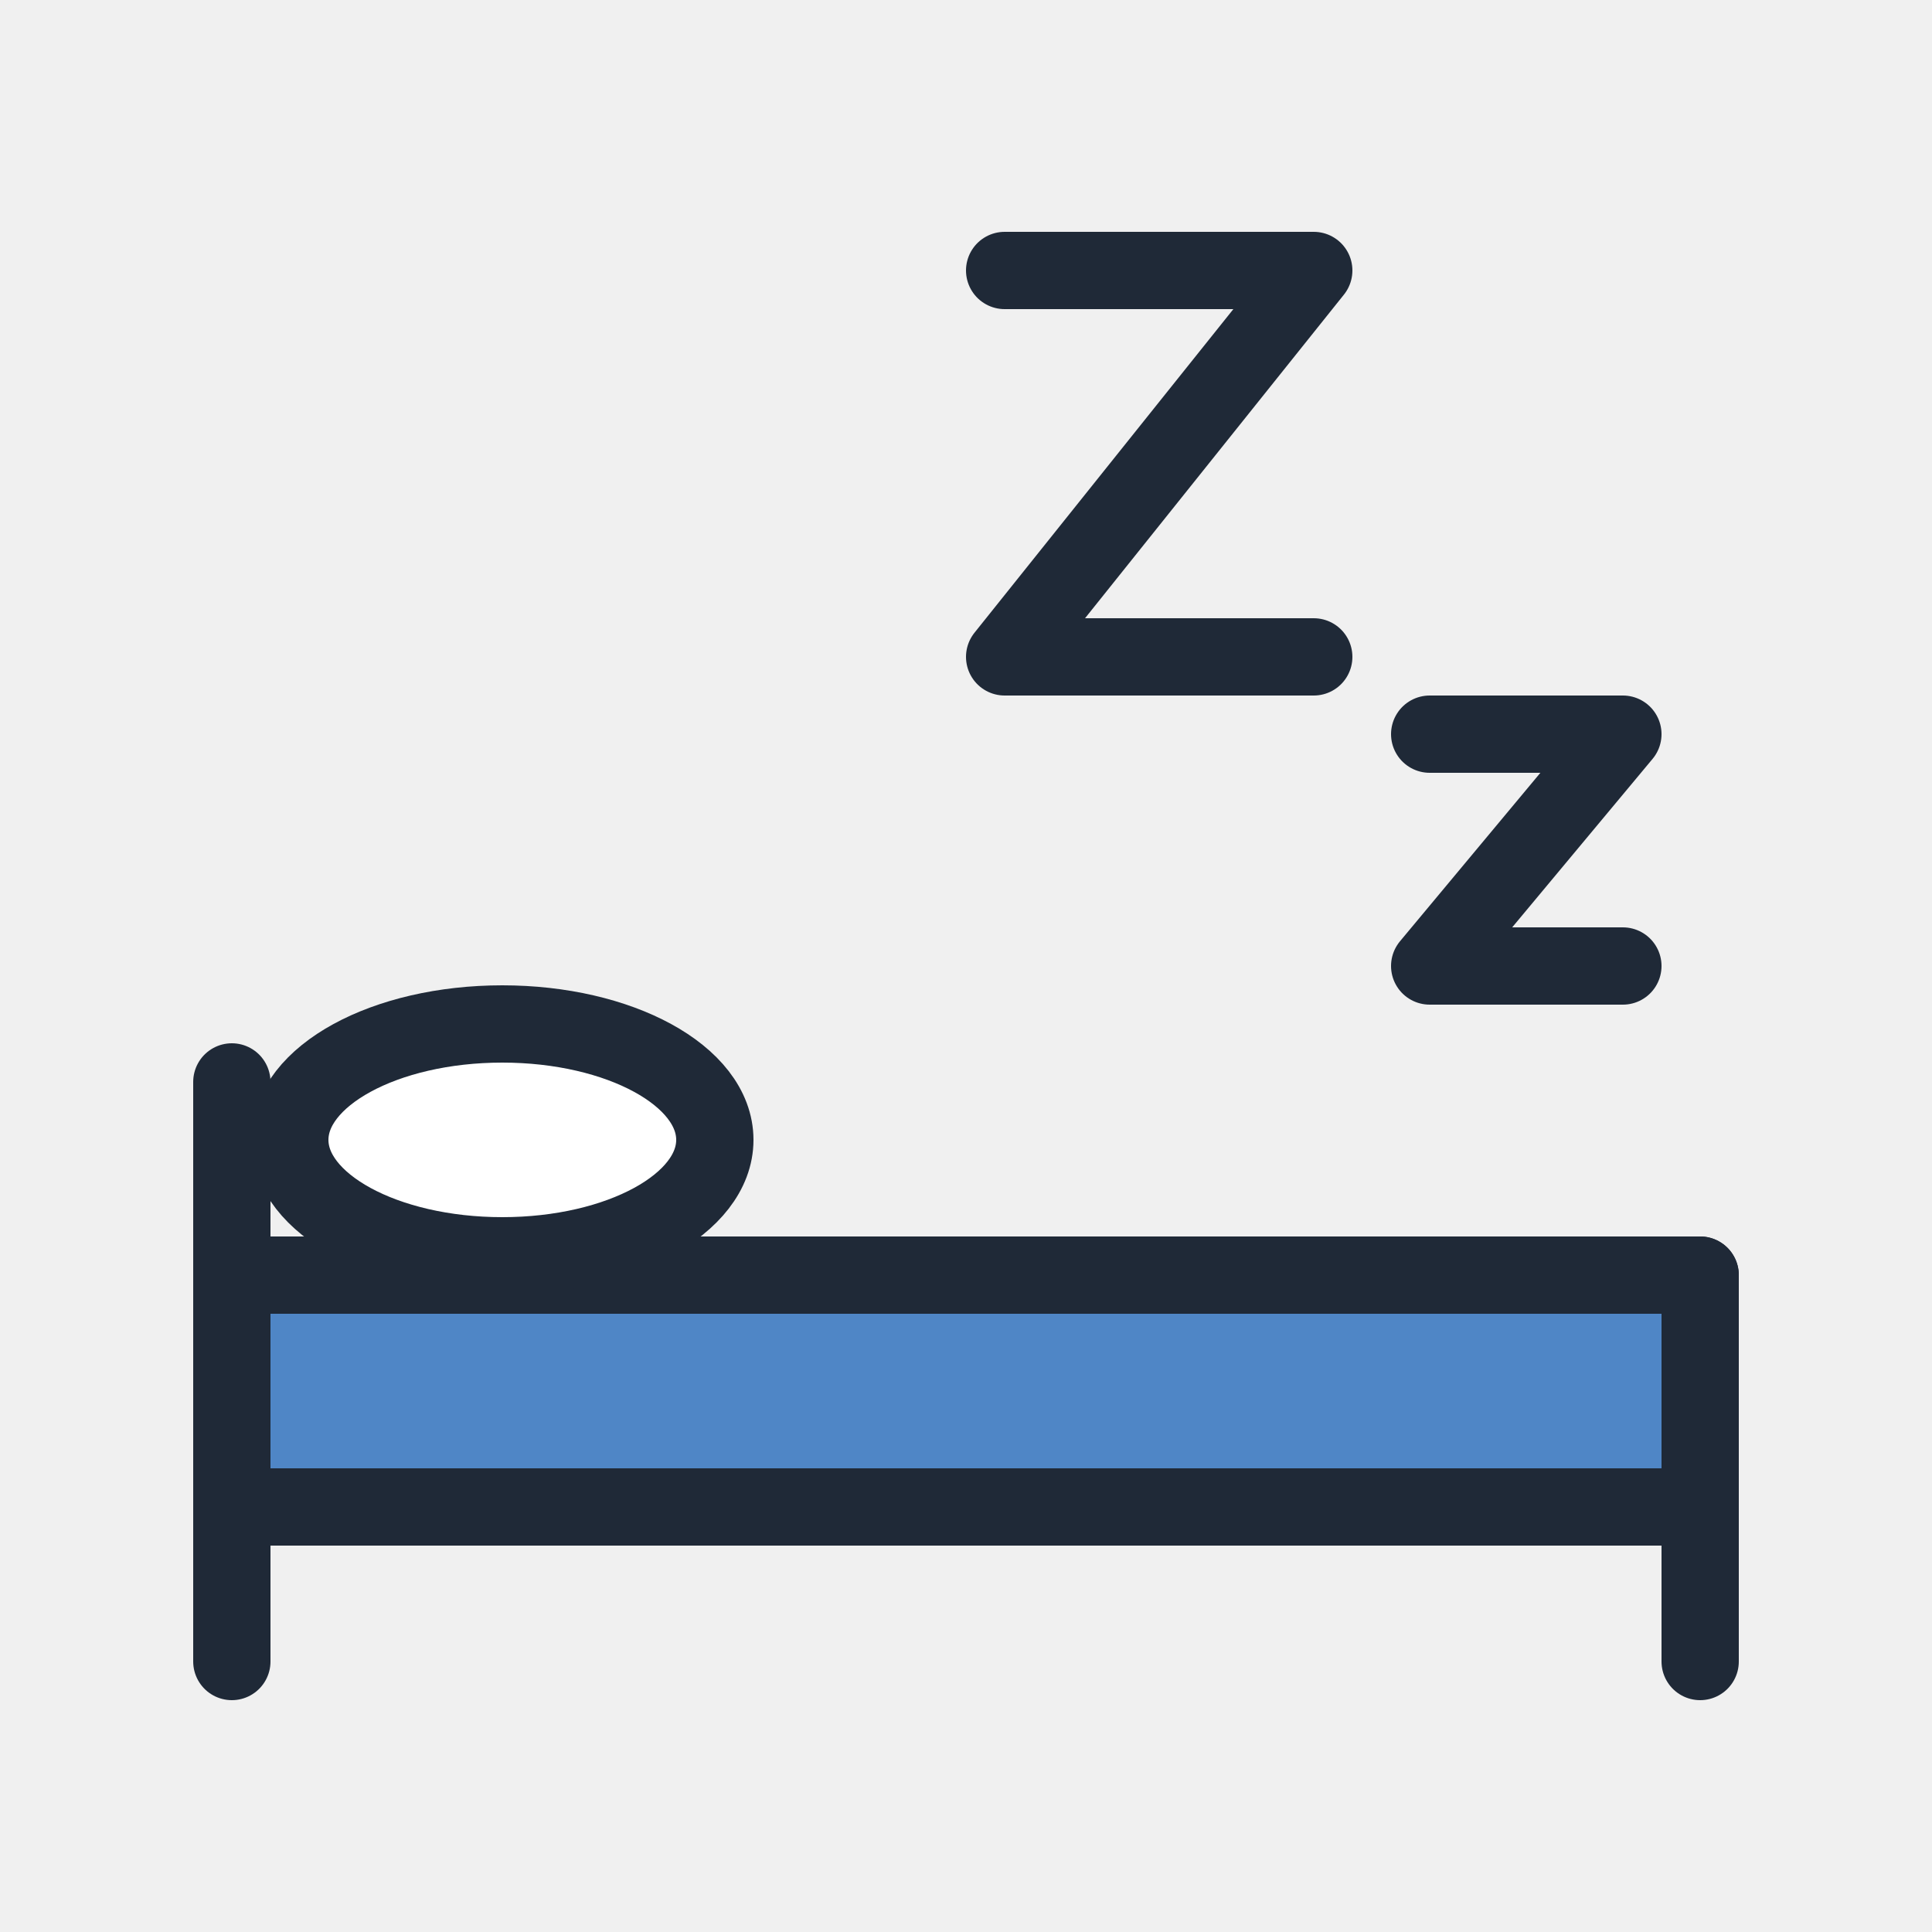
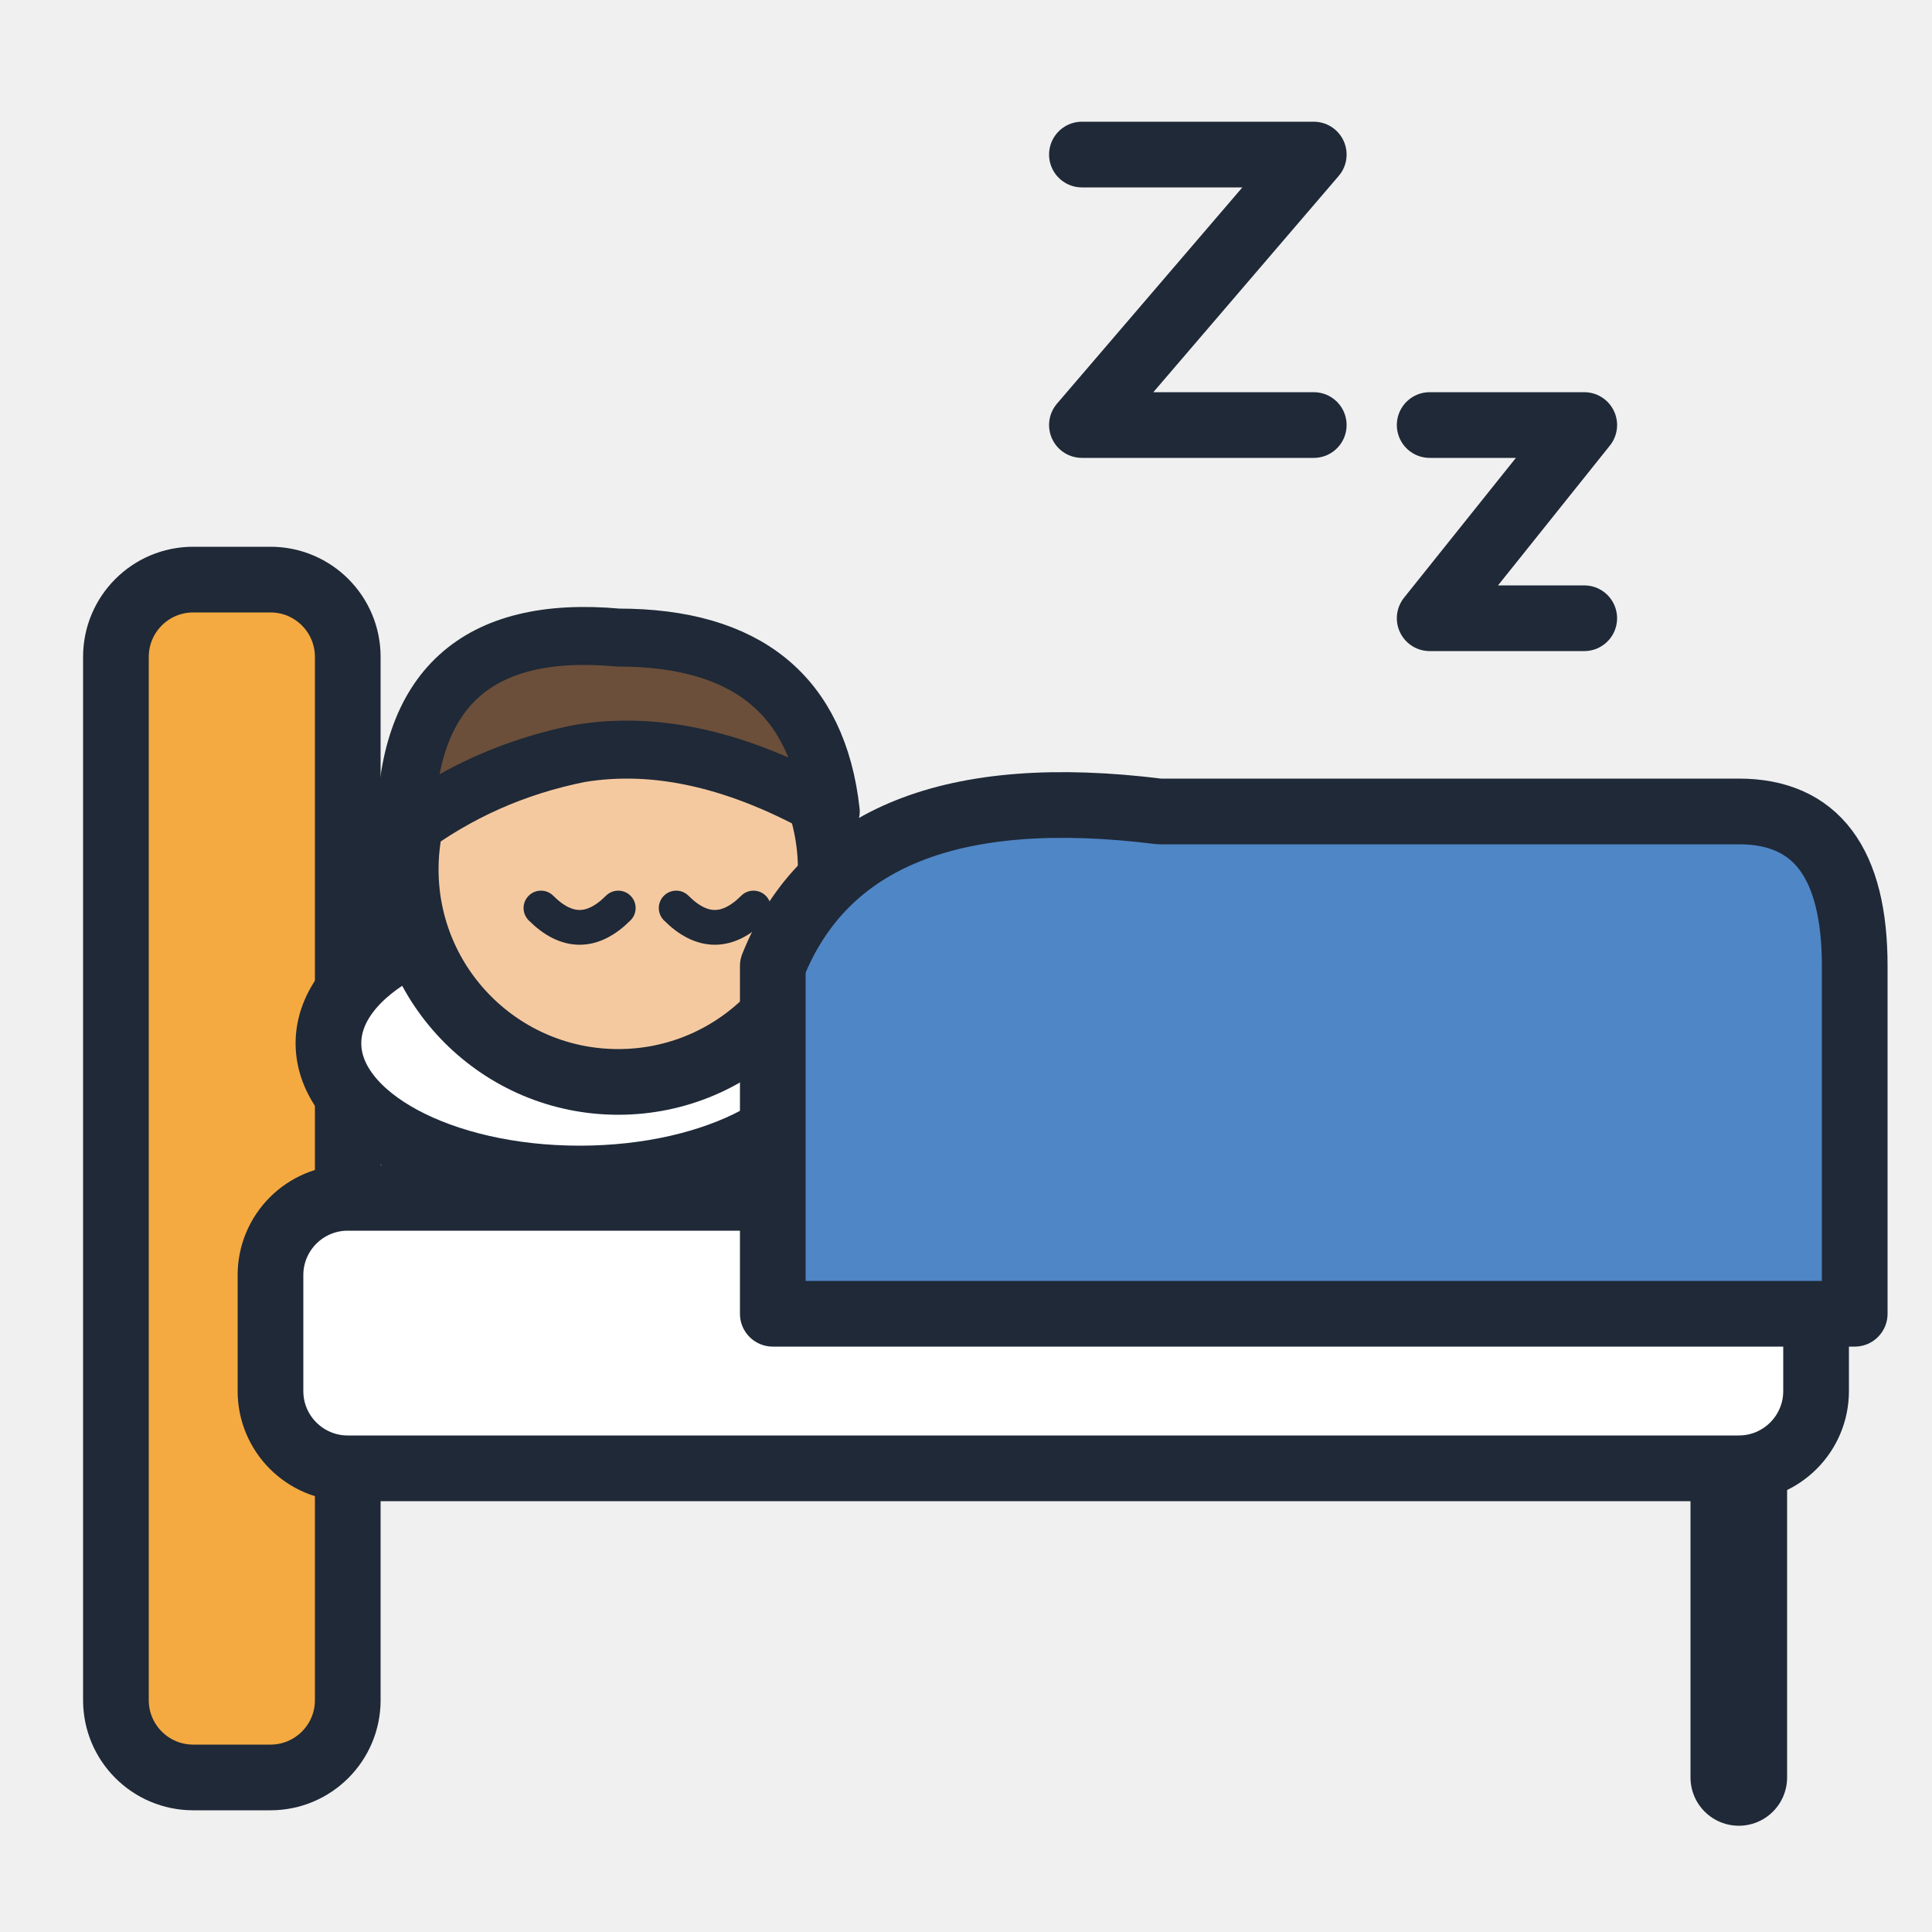
<svg xmlns="http://www.w3.org/2000/svg" viewBox="0 0 100 100">
-   <path d="M12 86 V56 M88 86 V66" fill="none" stroke="#1F2937" stroke-width="4" stroke-linecap="round" />
-   <path d="M12 66 H88 V78 H12 Z" fill="#4F86C6" stroke="#1F2937" stroke-width="4" stroke-linejoin="round" />
-   <ellipse cx="26" cy="59" rx="11" ry="6" fill="#FFFFFF" stroke="#1F2937" stroke-width="4" />
-   <path d="M52 14 H68 L52 34 H68" fill="none" stroke="#1F2937" stroke-width="4" stroke-linecap="round" stroke-linejoin="round" />
-   <path d="M74 38 H84 L74 50 H84" fill="none" stroke="#1F2937" stroke-width="4" stroke-linecap="round" stroke-linejoin="round" />
+   <rect x="6" y="30" width="12" height="62" rx="4" fill="#F4AA41" stroke="#1F2937" stroke-width="3.4" />
+   <path d="M90 64 V92" fill="none" stroke="#1F2937" stroke-width="5" stroke-linecap="round" />
+   <rect x="14" y="62" width="80" height="14" rx="4" fill="#FFFFFF" stroke="#1F2937" stroke-width="3.4" />
+   <ellipse cx="30" cy="54" rx="13" ry="7" fill="#FFFFFF" stroke="#1F2937" stroke-width="3.4" />
+   <circle cx="32" cy="45" r="11" fill="#F5C9A0" stroke="#1F2937" stroke-width="3.4" />
+   <path d="M21 43 Q21 32 32 33 Q42 33 43 42 Q36 38 30 39 Q25 40 21 43 Z" fill="#6B4F3A" stroke="#1F2937" stroke-width="3" stroke-linejoin="round" />
+   <path d="M28 47 Q30 49 32 47 M35 47 Q37 49 39 47" fill="none" stroke="#1F2937" stroke-width="1.8" stroke-linecap="round" />
+   <path d="M40 50 Q44 40 60 42 H90 Q96 42 96 50 V68 H40 Z" fill="#4F86C6" stroke="#1F2937" stroke-width="3.4" stroke-linejoin="round" />
+   <path d="M56 8 H68 L56 22 H68 M74 22 H82 L74 32 H82" fill="none" stroke="#1F2937" stroke-width="3.4" stroke-linecap="round" stroke-linejoin="round" />
</svg>
